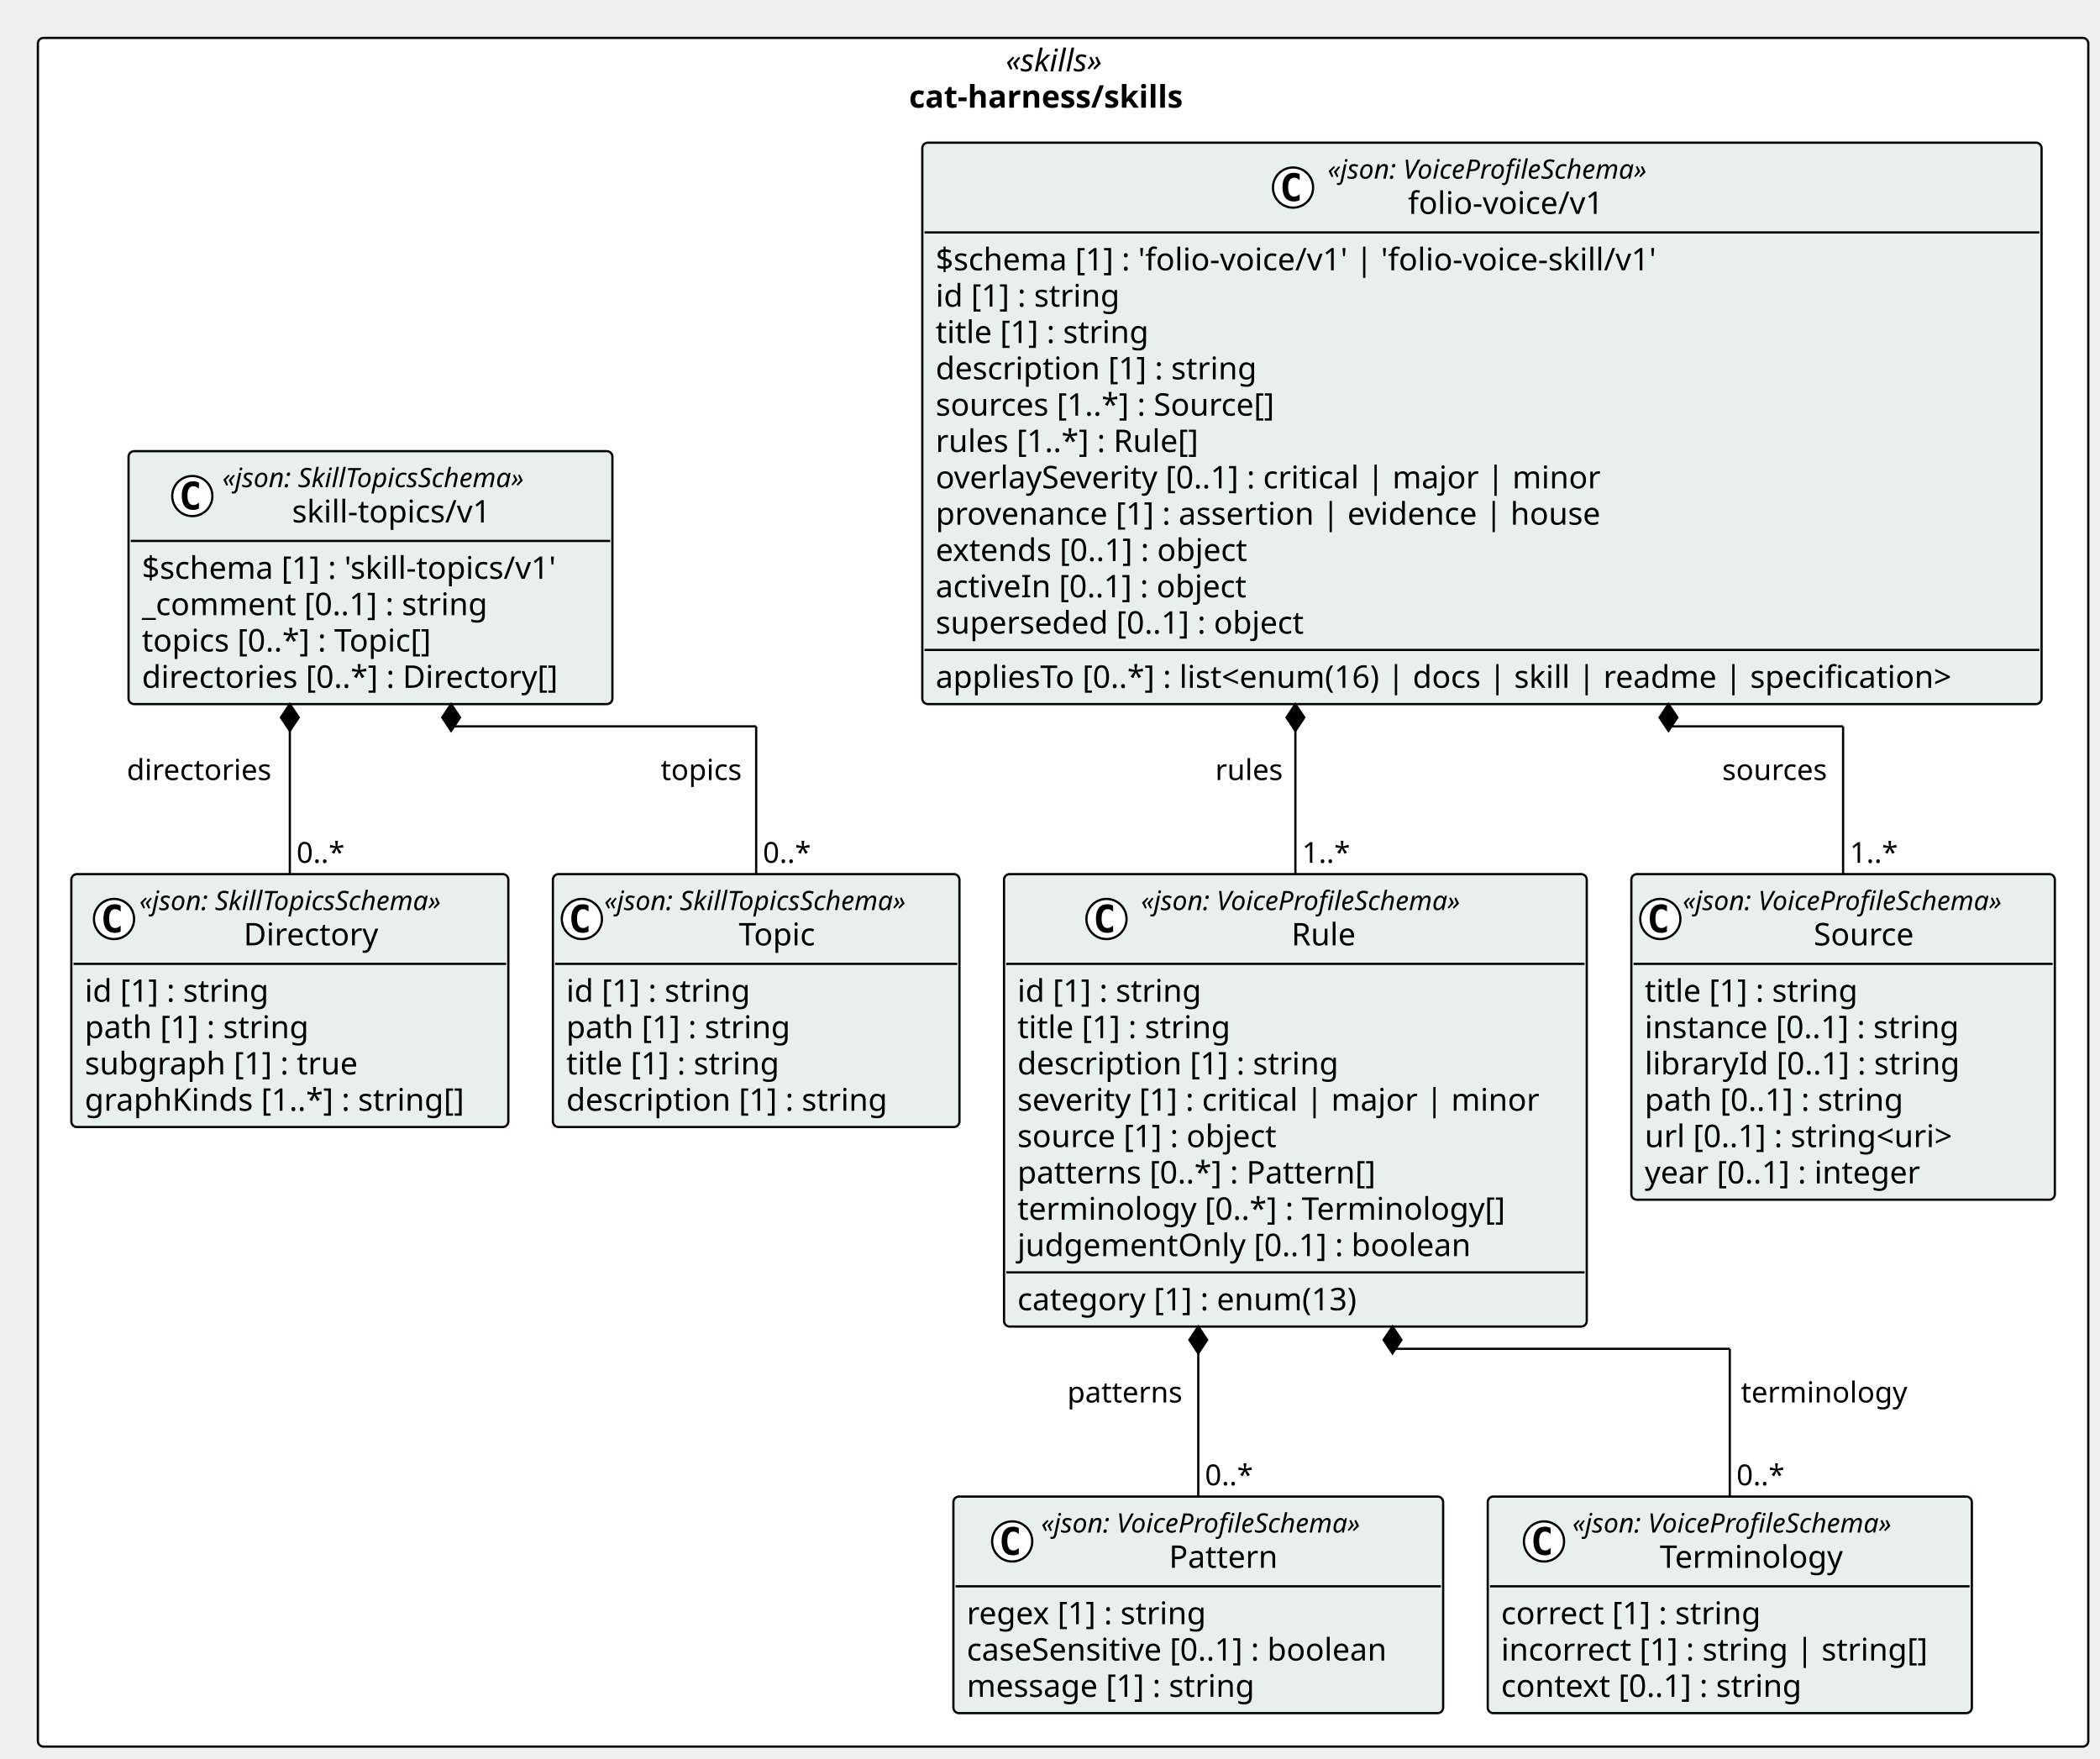
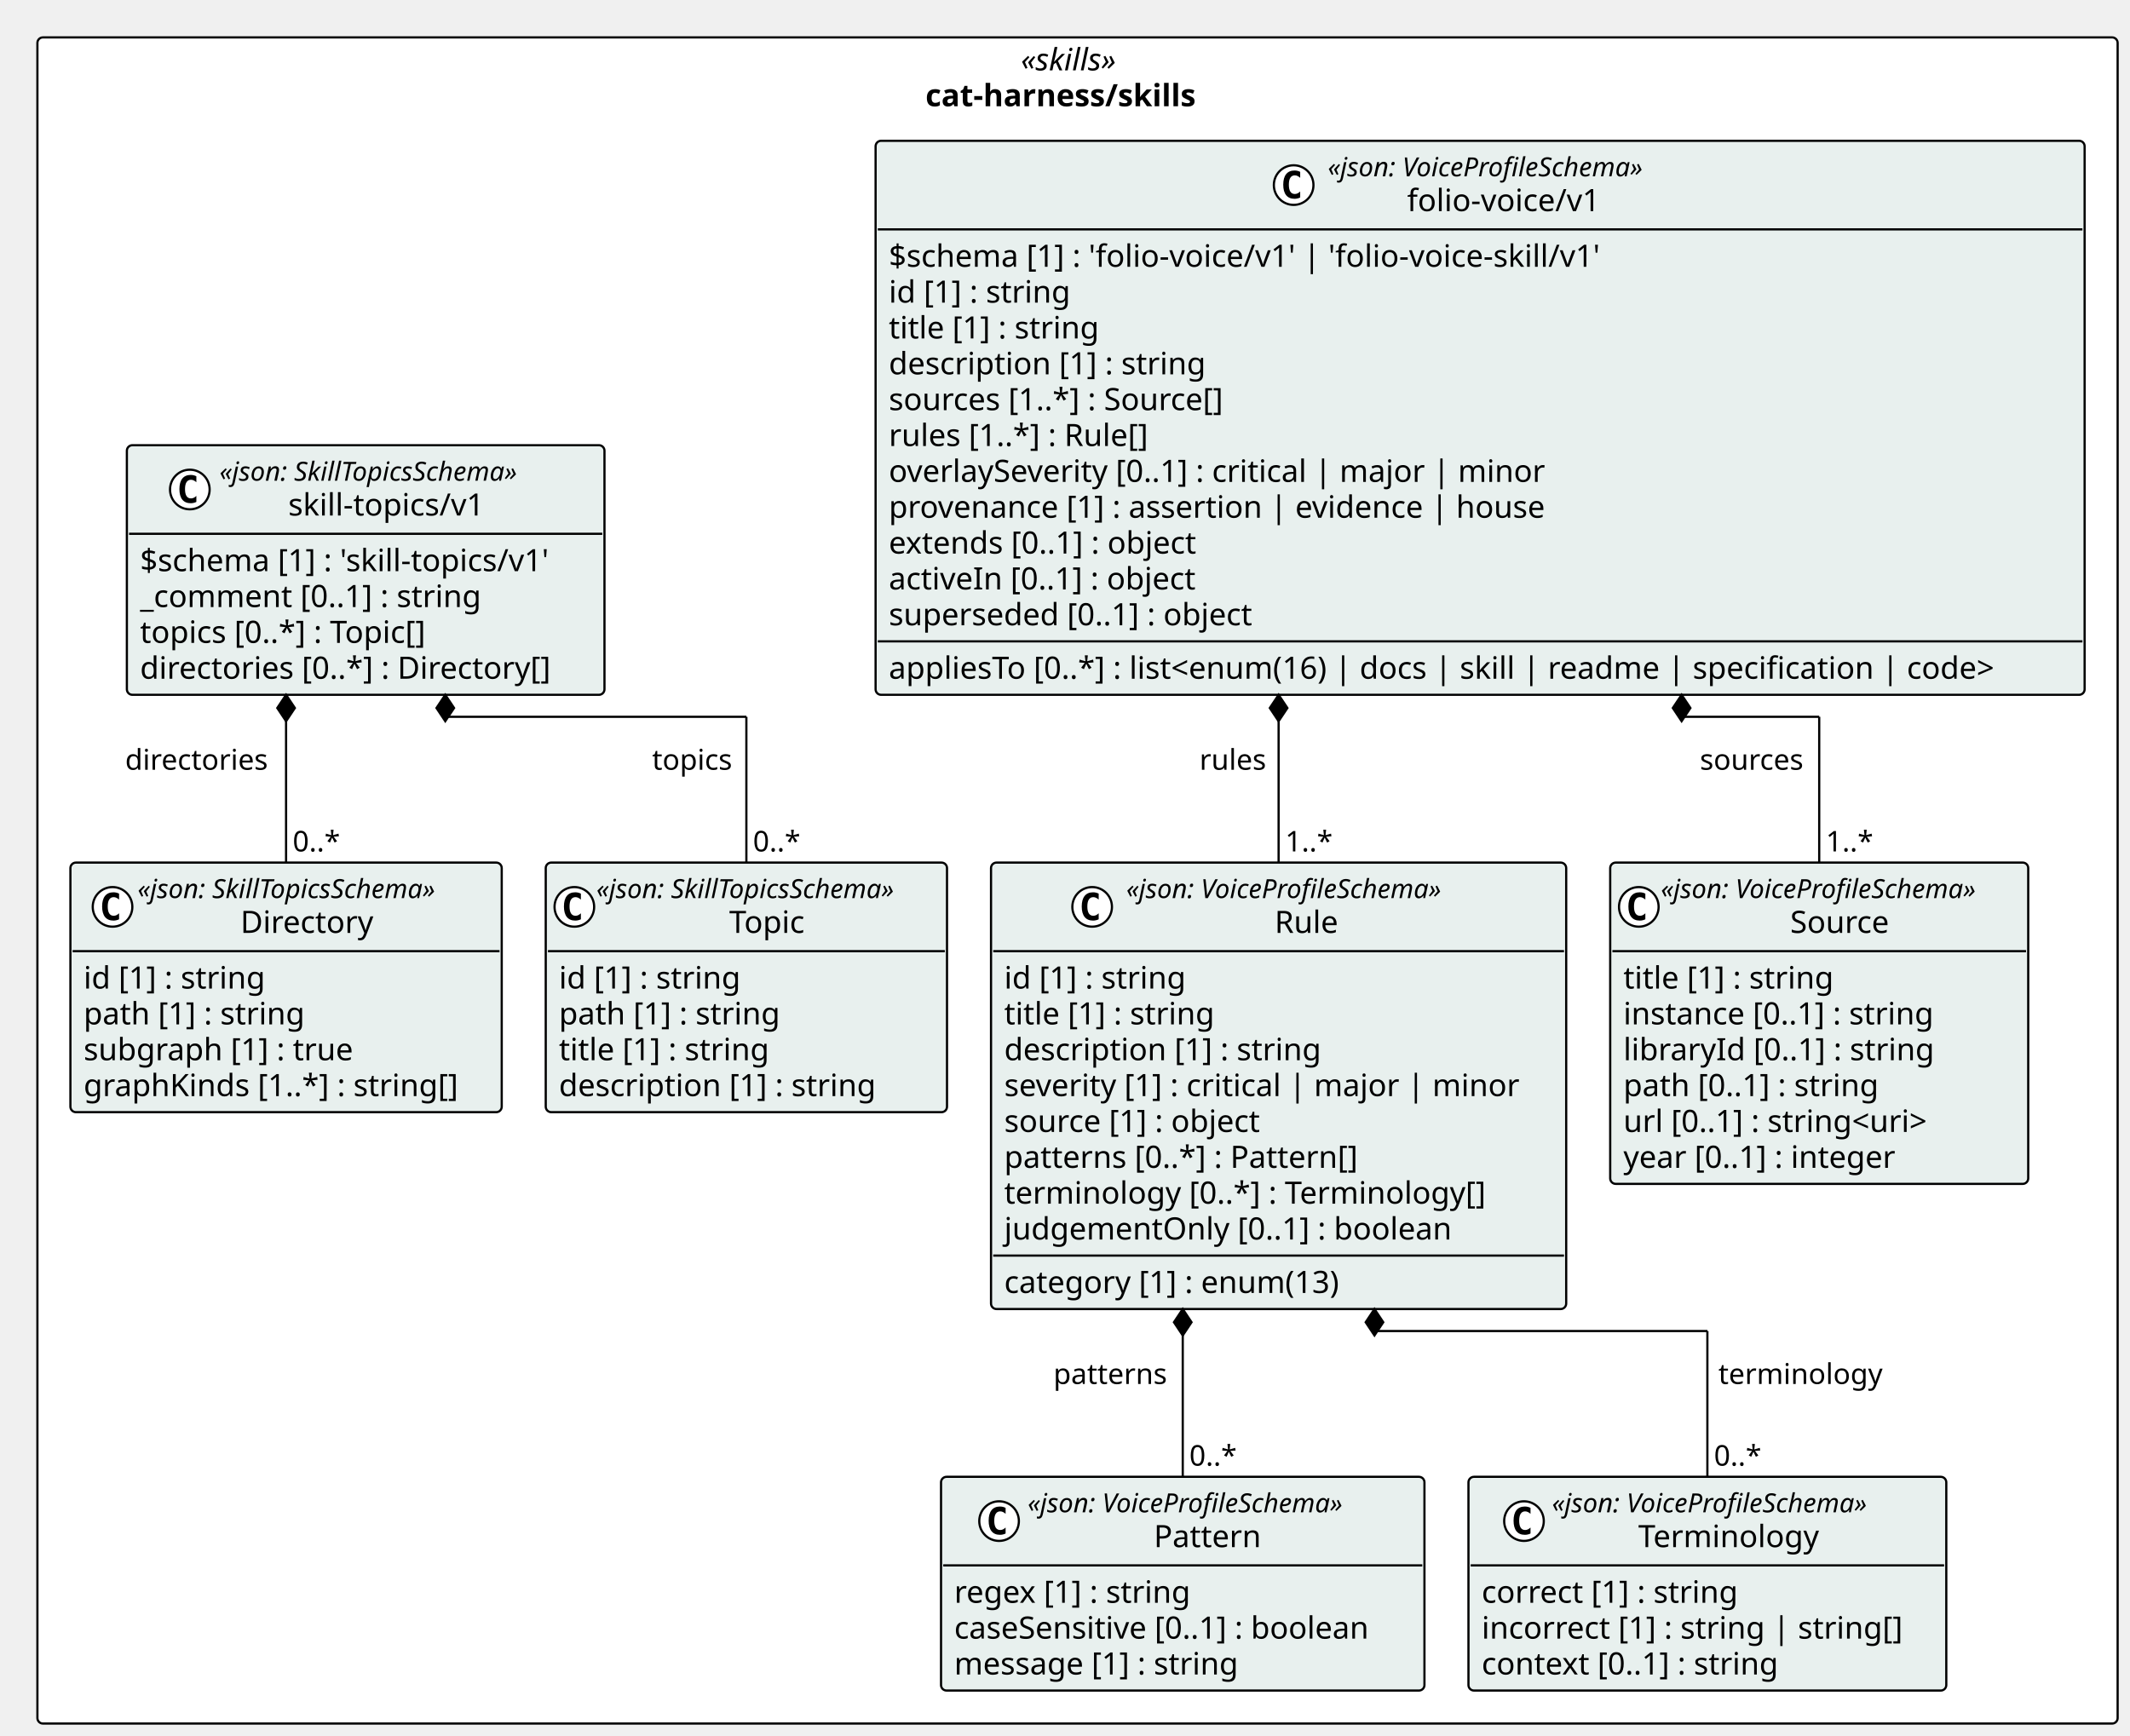
- <svg xmlns="http://www.w3.org/2000/svg" contentStyleType="text/css" height="789px" preserveAspectRatio="none" style="width:942px;height:789px;background:#FFFFFF;" version="1.1" viewBox="0 0 942 789" width="942px" zoomAndPan="magnify">
+ <svg xmlns="http://www.w3.org/2000/svg" contentStyleType="text/css" height="789px" preserveAspectRatio="none" style="width:968px;height:789px;background:#FFFFFF;" version="1.1" viewBox="0 0 968 789" width="968px" zoomAndPan="magnify">
  <defs />
  <g>
-     <rect fill="#FFFFFF" height="766.453" rx="2.5" ry="2.5" style="stroke:#000000;stroke-width:1.0;" width="919.746" x="17" y="17" />
-     <text fill="#000000" font-family="Verdana" font-size="14" font-style="italic" lengthAdjust="spacing" textLength="51.495" x="451.125" y="31.995">«skills»</text>
-     <text fill="#000000" font-family="Verdana" font-size="14" font-weight="bold" lengthAdjust="spacing" textLength="138.182" x="407.782" y="48.292">cat-harness/skills</text>
+     <rect fill="#FFFFFF" height="766.453" rx="2.5" ry="2.5" style="stroke:#000000;stroke-width:1.0;" width="945.379" x="17" y="17" />
+     <text fill="#000000" font-family="Verdana" font-size="14" font-style="italic" lengthAdjust="spacing" textLength="51.495" x="463.942" y="31.995">«skills»</text>
+     <text fill="#000000" font-family="Verdana" font-size="14" font-weight="bold" lengthAdjust="spacing" textLength="138.182" x="420.599" y="48.292">cat-harness/skills</text>
    <g id="elem_cat_harness_skills_folio_voice_v1_Source">
      <rect codeLine="11" fill="#E8F0EE" height="146.047" id="cat_harness_skills_folio_voice_v1_Source" rx="2.5" ry="2.5" style="stroke:#000000;stroke-width:1.0;" width="189.973" x="731.773" y="392.094" />
      <ellipse cx="744.773" cy="412.227" fill="#FFFFFF" rx="9" ry="9" style="stroke:#000000;stroke-width:1.0;" />
      <path d="M747.742,417.867 Q747.164,418.164 746.523,418.305 Q745.883,418.461 745.18,418.461 Q742.68,418.461 741.352,416.82 Q740.039,415.164 740.039,412.039 Q740.039,408.914 741.352,407.258 Q742.68,405.602 745.18,405.602 Q745.883,405.602 746.523,405.758 Q747.18,405.914 747.742,406.211 L747.742,408.93 Q747.117,408.352 746.523,408.086 Q745.93,407.805 745.305,407.805 Q743.961,407.805 743.273,408.883 Q742.586,409.945 742.586,412.039 Q742.586,414.133 743.273,415.211 Q743.961,416.273 745.305,416.273 Q745.93,416.273 746.523,416.008 Q747.117,415.727 747.742,415.148 L747.742,417.867 Z " fill="#000000" />
      <text fill="#000000" font-family="Verdana" font-size="12" font-style="italic" lengthAdjust="spacing" textLength="165.973" x="754.773" y="408.232">«json: VoiceProfileSchema»</text>
      <text fill="#000000" font-family="Verdana" font-size="14" lengthAdjust="spacing" textLength="48.392" x="813.564" y="424.058">Source</text>
      <line style="stroke:#000000;stroke-width:1.0;" x1="732.773" x2="920.746" y1="432.359" y2="432.359" />
      <text fill="#000000" font-family="Verdana" font-size="14" lengthAdjust="spacing" textLength="105.458" x="737.773" y="449.354">title [1] : string</text>
      <text fill="#000000" font-family="Verdana" font-size="14" lengthAdjust="spacing" textLength="155.203" x="737.773" y="465.651">instance [0..1] : string</text>
      <text fill="#000000" font-family="Verdana" font-size="14" lengthAdjust="spacing" textLength="153.952" x="737.773" y="481.948">libraryId [0..1] : string</text>
      <text fill="#000000" font-family="Verdana" font-size="14" lengthAdjust="spacing" textLength="127.723" x="737.773" y="498.245">path [0..1] : string</text>
      <text fill="#000000" font-family="Verdana" font-size="14" lengthAdjust="spacing" textLength="156.393" x="737.773" y="514.542">url [0..1] : string&lt;uri&gt;</text>
      <text fill="#000000" font-family="Verdana" font-size="14" lengthAdjust="spacing" textLength="137.06" x="737.773" y="530.839">year [0..1] : integer</text>
    </g>
    <g id="elem_cat_harness_skills_folio_voice_v1_Pattern">
      <rect codeLine="19" fill="#E8F0EE" height="97.156" id="cat_harness_skills_folio_voice_v1_Pattern" rx="2.5" ry="2.5" style="stroke:#000000;stroke-width:1.0;" width="219.696" x="427.662" y="671.297" />
      <ellipse cx="454.037" cy="691.43" fill="#FFFFFF" rx="9" ry="9" style="stroke:#000000;stroke-width:1.0;" />
      <path d="M457.006,697.07 Q456.428,697.367 455.787,697.508 Q455.147,697.664 454.443,697.664 Q451.943,697.664 450.615,696.023 Q449.303,694.367 449.303,691.242 Q449.303,688.117 450.615,686.461 Q451.943,684.805 454.443,684.805 Q455.147,684.805 455.787,684.961 Q456.443,685.117 457.006,685.414 L457.006,688.133 Q456.381,687.555 455.787,687.289 Q455.193,687.008 454.568,687.008 Q453.225,687.008 452.537,688.086 Q451.85,689.148 451.85,691.242 Q451.85,693.336 452.537,694.414 Q453.225,695.477 454.568,695.477 Q455.193,695.477 455.787,695.211 Q456.381,694.93 457.006,694.352 L457.006,697.07 Z " fill="#000000" />
      <text fill="#000000" font-family="Verdana" font-size="12" font-style="italic" lengthAdjust="spacing" textLength="165.973" x="467.01" y="687.436">«json: VoiceProfileSchema»</text>
      <text fill="#000000" font-family="Verdana" font-size="14" lengthAdjust="spacing" textLength="51.242" x="524.375" y="703.261">Pattern</text>
      <line style="stroke:#000000;stroke-width:1.0;" x1="428.662" x2="646.358" y1="711.562" y2="711.562" />
      <text fill="#000000" font-family="Verdana" font-size="14" lengthAdjust="spacing" textLength="118.241" x="433.662" y="728.558">regex [1] : string</text>
      <text fill="#000000" font-family="Verdana" font-size="14" lengthAdjust="spacing" textLength="207.696" x="433.662" y="744.855">caseSensitive [0..1] : boolean</text>
      <text fill="#000000" font-family="Verdana" font-size="14" lengthAdjust="spacing" textLength="141.005" x="433.662" y="761.151">message [1] : string</text>
    </g>
    <g id="elem_cat_harness_skills_folio_voice_v1_Terminology">
      <rect codeLine="24" fill="#E8F0EE" height="97.156" id="cat_harness_skills_folio_voice_v1_Terminology" rx="2.5" ry="2.5" style="stroke:#000000;stroke-width:1.0;" width="217.153" x="667.358" y="671.297" />
      <ellipse cx="692.589" cy="691.43" fill="#FFFFFF" rx="9" ry="9" style="stroke:#000000;stroke-width:1.0;" />
      <path d="M695.558,697.07 Q694.98,697.367 694.339,697.508 Q693.699,697.664 692.995,697.664 Q690.495,697.664 689.167,696.023 Q687.855,694.367 687.855,691.242 Q687.855,688.117 689.167,686.461 Q690.495,684.805 692.995,684.805 Q693.699,684.805 694.339,684.961 Q694.995,685.117 695.558,685.414 L695.558,688.133 Q694.933,687.555 694.339,687.289 Q693.745,687.008 693.12,687.008 Q691.777,687.008 691.089,688.086 Q690.402,689.148 690.402,691.242 Q690.402,693.336 691.089,694.414 Q691.777,695.477 693.12,695.477 Q693.745,695.477 694.339,695.211 Q694.933,694.93 695.558,694.352 L695.558,697.07 Z " fill="#000000" />
      <text fill="#000000" font-family="Verdana" font-size="12" font-style="italic" lengthAdjust="spacing" textLength="165.973" x="705.307" y="687.436">«json: VoiceProfileSchema»</text>
      <text fill="#000000" font-family="Verdana" font-size="14" lengthAdjust="spacing" textLength="87.514" x="744.537" y="703.261">Terminology</text>
      <line style="stroke:#000000;stroke-width:1.0;" x1="668.358" x2="883.511" y1="711.562" y2="711.562" />
      <text fill="#000000" font-family="Verdana" font-size="14" lengthAdjust="spacing" textLength="127.661" x="673.358" y="728.558">correct [1] : string</text>
      <text fill="#000000" font-family="Verdana" font-size="14" lengthAdjust="spacing" textLength="205.153" x="673.358" y="744.855">incorrect [1] : string | string[]</text>
      <text fill="#000000" font-family="Verdana" font-size="14" lengthAdjust="spacing" textLength="148.907" x="673.358" y="761.151">context [0..1] : string</text>
    </g>
    <g id="elem_cat_harness_skills_folio_voice_v1_Rule">
      <rect codeLine="29" fill="#E8F0EE" height="202.938" id="cat_harness_skills_folio_voice_v1_Rule" rx="2.5" ry="2.5" style="stroke:#000000;stroke-width:1.0;" width="261.396" x="450.378" y="392.094" />
      <ellipse cx="496.339" cy="412.227" fill="#FFFFFF" rx="9" ry="9" style="stroke:#000000;stroke-width:1.0;" />
      <path d="M499.308,417.867 Q498.73,418.164 498.089,418.305 Q497.449,418.461 496.746,418.461 Q494.246,418.461 492.918,416.82 Q491.605,415.164 491.605,412.039 Q491.605,408.914 492.918,407.258 Q494.246,405.602 496.746,405.602 Q497.449,405.602 498.089,405.758 Q498.746,405.914 499.308,406.211 L499.308,408.93 Q498.683,408.352 498.089,408.086 Q497.496,407.805 496.871,407.805 Q495.527,407.805 494.839,408.883 Q494.152,409.945 494.152,412.039 Q494.152,414.133 494.839,415.211 Q495.527,416.273 496.871,416.273 Q497.496,416.273 498.089,416.008 Q498.683,415.727 499.308,415.148 L499.308,417.867 Z " fill="#000000" />
      <text fill="#000000" font-family="Verdana" font-size="12" font-style="italic" lengthAdjust="spacing" textLength="165.973" x="511.839" y="408.232">«json: VoiceProfileSchema»</text>
      <text fill="#000000" font-family="Verdana" font-size="14" lengthAdjust="spacing" textLength="31.104" x="579.274" y="424.058">Rule</text>
      <line style="stroke:#000000;stroke-width:1.0;" x1="451.378" x2="710.773" y1="432.359" y2="432.359" />
      <text fill="#000000" font-family="Verdana" font-size="14" lengthAdjust="spacing" textLength="90.863" x="456.378" y="449.354">id [1] : string</text>
      <text fill="#000000" font-family="Verdana" font-size="14" lengthAdjust="spacing" textLength="105.458" x="456.378" y="465.651">title [1] : string</text>
      <text fill="#000000" font-family="Verdana" font-size="14" lengthAdjust="spacing" textLength="155.928" x="456.378" y="481.948">description [1] : string</text>
      <text fill="#000000" font-family="Verdana" font-size="14" lengthAdjust="spacing" textLength="249.395" x="456.378" y="498.245">severity [1] : critical | major | minor</text>
      <text fill="#000000" font-family="Verdana" font-size="14" lengthAdjust="spacing" textLength="127.839" x="456.378" y="514.542">source [1] : object</text>
      <text fill="#000000" font-family="Verdana" font-size="14" lengthAdjust="spacing" textLength="174.945" x="456.378" y="530.839">patterns [0..*] : Pattern[]</text>
      <text fill="#000000" font-family="Verdana" font-size="14" lengthAdjust="spacing" textLength="236.688" x="456.378" y="547.136">terminology [0..*] : Terminology[]</text>
      <text fill="#000000" font-family="Verdana" font-size="14" lengthAdjust="spacing" textLength="219.509" x="456.378" y="563.433">judgementOnly [0..1] : boolean</text>
      <line style="stroke:#000000;stroke-width:1.0;" x1="451.378" x2="710.773" y1="570.734" y2="570.734" />
      <text fill="#000000" font-family="Verdana" font-size="14" lengthAdjust="spacing" textLength="168.506" x="456.378" y="587.73">category [1] : enum(13)</text>
    </g>
    <g id="elem_cat_harness_skills_folio_voice_v1_folio_voice_v1">
-       <rect codeLine="40" fill="#E8F0EE" height="251.828" id="cat_harness_skills_folio_voice_v1_folio_voice_v1" rx="2.5" ry="2.5" style="stroke:#000000;stroke-width:1.0;" width="502.075" x="413.717" y="64" />
-       <ellipse cx="580.019" cy="84.133" fill="#FFFFFF" rx="9" ry="9" style="stroke:#000000;stroke-width:1.0;" />
-       <path d="M582.987,89.773 Q582.409,90.07 581.769,90.211 Q581.128,90.367 580.425,90.367 Q577.925,90.367 576.597,88.727 Q575.284,87.07 575.284,83.945 Q575.284,80.82 576.597,79.164 Q577.925,77.508 580.425,77.508 Q581.128,77.508 581.769,77.664 Q582.425,77.82 582.987,78.117 L582.987,80.836 Q582.362,80.258 581.769,79.992 Q581.175,79.711 580.55,79.711 Q579.206,79.711 578.519,80.789 Q577.831,81.852 577.831,83.945 Q577.831,86.039 578.519,87.117 Q579.206,88.18 580.55,88.18 Q581.175,88.18 581.769,87.914 Q582.362,87.633 582.987,87.055 L582.987,89.773 Z " fill="#000000" />
-       <text fill="#000000" font-family="Verdana" font-size="12" font-style="italic" lengthAdjust="spacing" textLength="165.973" x="595.519" y="80.139">«json: VoiceProfileSchema»</text>
-       <text fill="#000000" font-family="Verdana" font-size="14" lengthAdjust="spacing" textLength="93.851" x="631.58" y="95.964">folio-voice/v1</text>
-       <line style="stroke:#000000;stroke-width:1.0;" x1="414.717" x2="914.793" y1="104.266" y2="104.266" />
-       <text fill="#000000" font-family="Verdana" font-size="14" lengthAdjust="spacing" textLength="350.335" x="419.717" y="121.261">$schema [1] : 'folio-voice/v1' | 'folio-voice-skill/v1'</text>
-       <text fill="#000000" font-family="Verdana" font-size="14" lengthAdjust="spacing" textLength="90.863" x="419.717" y="137.558">id [1] : string</text>
-       <text fill="#000000" font-family="Verdana" font-size="14" lengthAdjust="spacing" textLength="105.458" x="419.717" y="153.855">title [1] : string</text>
-       <text fill="#000000" font-family="Verdana" font-size="14" lengthAdjust="spacing" textLength="155.928" x="419.717" y="170.151">description [1] : string</text>
-       <text fill="#000000" font-family="Verdana" font-size="14" lengthAdjust="spacing" textLength="167.207" x="419.717" y="186.448">sources [1..*] : Source[]</text>
-       <text fill="#000000" font-family="Verdana" font-size="14" lengthAdjust="spacing" textLength="130.252" x="419.717" y="202.745">rules [1..*] : Rule[]</text>
-       <text fill="#000000" font-family="Verdana" font-size="14" lengthAdjust="spacing" textLength="320.769" x="419.717" y="219.042">overlaySeverity [0..1] : critical | major | minor</text>
-       <text fill="#000000" font-family="Verdana" font-size="14" lengthAdjust="spacing" textLength="317.919" x="419.717" y="235.339">provenance [1] : assertion | evidence | house</text>
-       <text fill="#000000" font-family="Verdana" font-size="14" lengthAdjust="spacing" textLength="154.902" x="419.717" y="251.636">extends [0..1] : object</text>
-       <text fill="#000000" font-family="Verdana" font-size="14" lengthAdjust="spacing" textLength="154.403" x="419.717" y="267.933">activeIn [0..1] : object</text>
-       <text fill="#000000" font-family="Verdana" font-size="14" lengthAdjust="spacing" textLength="180.565" x="419.717" y="284.229">superseded [0..1] : object</text>
-       <line style="stroke:#000000;stroke-width:1.0;" x1="414.717" x2="914.793" y1="291.531" y2="291.531" />
-       <text fill="#000000" font-family="Verdana" font-size="14" lengthAdjust="spacing" textLength="490.075" x="419.717" y="308.526">appliesTo [0..*] : list&lt;enum(16) | docs | skill | readme | specification&gt;</text>
+       <rect codeLine="40" fill="#E8F0EE" height="251.828" id="cat_harness_skills_folio_voice_v1_folio_voice_v1" rx="2.5" ry="2.5" style="stroke:#000000;stroke-width:1.0;" width="549.455" x="397.924" y="64" />
+       <ellipse cx="587.915" cy="84.133" fill="#FFFFFF" rx="9" ry="9" style="stroke:#000000;stroke-width:1.0;" />
+       <path d="M590.884,89.773 Q590.306,90.07 589.665,90.211 Q589.025,90.367 588.322,90.367 Q585.822,90.367 584.493,88.727 Q583.181,87.07 583.181,83.945 Q583.181,80.82 584.493,79.164 Q585.822,77.508 588.322,77.508 Q589.025,77.508 589.665,77.664 Q590.322,77.82 590.884,78.117 L590.884,80.836 Q590.259,80.258 589.665,79.992 Q589.072,79.711 588.447,79.711 Q587.103,79.711 586.415,80.789 Q585.728,81.852 585.728,83.945 Q585.728,86.039 586.415,87.117 Q587.103,88.18 588.447,88.18 Q589.072,88.18 589.665,87.914 Q590.259,87.633 590.884,87.055 L590.884,89.773 Z " fill="#000000" />
+       <text fill="#000000" font-family="Verdana" font-size="12" font-style="italic" lengthAdjust="spacing" textLength="165.973" x="603.415" y="80.139">«json: VoiceProfileSchema»</text>
+       <text fill="#000000" font-family="Verdana" font-size="14" lengthAdjust="spacing" textLength="93.851" x="639.476" y="95.964">folio-voice/v1</text>
+       <line style="stroke:#000000;stroke-width:1.0;" x1="398.924" x2="946.379" y1="104.266" y2="104.266" />
+       <text fill="#000000" font-family="Verdana" font-size="14" lengthAdjust="spacing" textLength="350.335" x="403.924" y="121.261">$schema [1] : 'folio-voice/v1' | 'folio-voice-skill/v1'</text>
+       <text fill="#000000" font-family="Verdana" font-size="14" lengthAdjust="spacing" textLength="90.863" x="403.924" y="137.558">id [1] : string</text>
+       <text fill="#000000" font-family="Verdana" font-size="14" lengthAdjust="spacing" textLength="105.458" x="403.924" y="153.855">title [1] : string</text>
+       <text fill="#000000" font-family="Verdana" font-size="14" lengthAdjust="spacing" textLength="155.928" x="403.924" y="170.151">description [1] : string</text>
+       <text fill="#000000" font-family="Verdana" font-size="14" lengthAdjust="spacing" textLength="167.207" x="403.924" y="186.448">sources [1..*] : Source[]</text>
+       <text fill="#000000" font-family="Verdana" font-size="14" lengthAdjust="spacing" textLength="130.252" x="403.924" y="202.745">rules [1..*] : Rule[]</text>
+       <text fill="#000000" font-family="Verdana" font-size="14" lengthAdjust="spacing" textLength="320.769" x="403.924" y="219.042">overlaySeverity [0..1] : critical | major | minor</text>
+       <text fill="#000000" font-family="Verdana" font-size="14" lengthAdjust="spacing" textLength="317.919" x="403.924" y="235.339">provenance [1] : assertion | evidence | house</text>
+       <text fill="#000000" font-family="Verdana" font-size="14" lengthAdjust="spacing" textLength="154.902" x="403.924" y="251.636">extends [0..1] : object</text>
+       <text fill="#000000" font-family="Verdana" font-size="14" lengthAdjust="spacing" textLength="154.403" x="403.924" y="267.933">activeIn [0..1] : object</text>
+       <text fill="#000000" font-family="Verdana" font-size="14" lengthAdjust="spacing" textLength="180.565" x="403.924" y="284.229">superseded [0..1] : object</text>
+       <line style="stroke:#000000;stroke-width:1.0;" x1="398.924" x2="946.379" y1="291.531" y2="291.531" />
+       <text fill="#000000" font-family="Verdana" font-size="14" lengthAdjust="spacing" textLength="537.455" x="403.924" y="308.526">appliesTo [0..*] : list&lt;enum(16) | docs | skill | readme | specification | code&gt;</text>
    </g>
    <g id="elem_cat_harness_skills_skill_topics_v1_Topic">
      <rect codeLine="54" fill="#E8F0EE" height="113.453" id="cat_harness_skills_skill_topics_v1_Topic" rx="2.5" ry="2.5" style="stroke:#000000;stroke-width:1.0;" width="182.361" x="248.017" y="392.094" />
      <ellipse cx="261.017" cy="412.227" fill="#FFFFFF" rx="9" ry="9" style="stroke:#000000;stroke-width:1.0;" />
      <path d="M263.985,417.867 Q263.407,418.164 262.767,418.305 Q262.126,418.461 261.423,418.461 Q258.923,418.461 257.595,416.82 Q256.282,415.164 256.282,412.039 Q256.282,408.914 257.595,407.258 Q258.923,405.602 261.423,405.602 Q262.126,405.602 262.767,405.758 Q263.423,405.914 263.985,406.211 L263.985,408.93 Q263.36,408.352 262.767,408.086 Q262.173,407.805 261.548,407.805 Q260.204,407.805 259.517,408.883 Q258.829,409.945 258.829,412.039 Q258.829,414.133 259.517,415.211 Q260.204,416.273 261.548,416.273 Q262.173,416.273 262.767,416.008 Q263.36,415.727 263.985,415.148 L263.985,417.867 Z " fill="#000000" />
      <text fill="#000000" font-family="Verdana" font-size="12" font-style="italic" lengthAdjust="spacing" textLength="158.361" x="271.017" y="408.232">«json: SkillTopicsSchema»</text>
      <text fill="#000000" font-family="Verdana" font-size="14" lengthAdjust="spacing" textLength="37.591" x="331.402" y="424.058">Topic</text>
      <line style="stroke:#000000;stroke-width:1.0;" x1="249.017" x2="429.378" y1="432.359" y2="432.359" />
      <text fill="#000000" font-family="Verdana" font-size="14" lengthAdjust="spacing" textLength="90.863" x="254.017" y="449.354">id [1] : string</text>
      <text fill="#000000" font-family="Verdana" font-size="14" lengthAdjust="spacing" textLength="109.915" x="254.017" y="465.651">path [1] : string</text>
      <text fill="#000000" font-family="Verdana" font-size="14" lengthAdjust="spacing" textLength="105.458" x="254.017" y="481.948">title [1] : string</text>
      <text fill="#000000" font-family="Verdana" font-size="14" lengthAdjust="spacing" textLength="155.928" x="254.017" y="498.245">description [1] : string</text>
    </g>
    <g id="elem_cat_harness_skills_skill_topics_v1_Directory">
      <rect codeLine="60" fill="#E8F0EE" height="113.453" id="cat_harness_skills_skill_topics_v1_Directory" rx="2.5" ry="2.5" style="stroke:#000000;stroke-width:1.0;" width="196.017" x="32" y="392.094" />
      <ellipse cx="51.145" cy="412.227" fill="#FFFFFF" rx="9" ry="9" style="stroke:#000000;stroke-width:1.0;" />
      <path d="M54.114,417.867 Q53.535,418.164 52.895,418.305 Q52.254,418.461 51.551,418.461 Q49.051,418.461 47.723,416.82 Q46.41,415.164 46.41,412.039 Q46.41,408.914 47.723,407.258 Q49.051,405.602 51.551,405.602 Q52.254,405.602 52.895,405.758 Q53.551,405.914 54.114,406.211 L54.114,408.93 Q53.489,408.352 52.895,408.086 Q52.301,407.805 51.676,407.805 Q50.332,407.805 49.645,408.883 Q48.957,409.945 48.957,412.039 Q48.957,414.133 49.645,415.211 Q50.332,416.273 51.676,416.273 Q52.301,416.273 52.895,416.008 Q53.489,415.727 54.114,415.148 L54.114,417.867 Z " fill="#000000" />
      <text fill="#000000" font-family="Verdana" font-size="12" font-style="italic" lengthAdjust="spacing" textLength="158.361" x="62.51" y="408.232">«json: SkillTopicsSchema»</text>
      <text fill="#000000" font-family="Verdana" font-size="14" lengthAdjust="spacing" textLength="64.832" x="109.275" y="424.058">Directory</text>
      <line style="stroke:#000000;stroke-width:1.0;" x1="33" x2="227.017" y1="432.359" y2="432.359" />
      <text fill="#000000" font-family="Verdana" font-size="14" lengthAdjust="spacing" textLength="90.863" x="38" y="449.354">id [1] : string</text>
      <text fill="#000000" font-family="Verdana" font-size="14" lengthAdjust="spacing" textLength="109.915" x="38" y="465.651">path [1] : string</text>
      <text fill="#000000" font-family="Verdana" font-size="14" lengthAdjust="spacing" textLength="132.665" x="38" y="481.948">subgraph [1] : true</text>
      <text fill="#000000" font-family="Verdana" font-size="14" lengthAdjust="spacing" textLength="184.017" x="38" y="498.245">graphKinds [1..*] : string[]</text>
    </g>
    <g id="elem_cat_harness_skills_skill_topics_v1_skill_topics_v1">
      <rect codeLine="66" fill="#E8F0EE" height="113.453" id="cat_harness_skills_skill_topics_v1_skill_topics_v1" rx="2.5" ry="2.5" style="stroke:#000000;stroke-width:1.0;" width="217.051" x="57.658" y="202.375" />
      <ellipse cx="86.268" cy="222.508" fill="#FFFFFF" rx="9" ry="9" style="stroke:#000000;stroke-width:1.0;" />
      <path d="M89.237,228.148 Q88.659,228.445 88.018,228.586 Q87.378,228.742 86.674,228.742 Q84.174,228.742 82.846,227.102 Q81.534,225.445 81.534,222.32 Q81.534,219.195 82.846,217.539 Q84.174,215.883 86.674,215.883 Q87.378,215.883 88.018,216.039 Q88.674,216.195 89.237,216.492 L89.237,219.211 Q88.612,218.633 88.018,218.367 Q87.424,218.086 86.799,218.086 Q85.456,218.086 84.768,219.164 Q84.081,220.227 84.081,222.32 Q84.081,224.414 84.768,225.492 Q85.456,226.555 86.799,226.555 Q87.424,226.555 88.018,226.289 Q88.612,226.008 89.237,225.43 L89.237,228.148 Z " fill="#000000" />
      <text fill="#000000" font-family="Verdana" font-size="12" font-style="italic" lengthAdjust="spacing" textLength="158.361" x="99.737" y="218.514">«json: SkillTopicsSchema»</text>
      <text fill="#000000" font-family="Verdana" font-size="14" lengthAdjust="spacing" textLength="95.853" x="130.991" y="234.339">skill-topics/v1</text>
      <line style="stroke:#000000;stroke-width:1.0;" x1="58.658" x2="273.709" y1="242.641" y2="242.641" />
      <text fill="#000000" font-family="Verdana" font-size="14" lengthAdjust="spacing" textLength="205.051" x="63.658" y="259.636">$schema [1] : 'skill-topics/v1'</text>
      <text fill="#000000" font-family="Verdana" font-size="14" lengthAdjust="spacing" textLength="169.408" x="63.658" y="275.933">_comment [0..1] : string</text>
      <text fill="#000000" font-family="Verdana" font-size="14" lengthAdjust="spacing" textLength="144.136" x="63.658" y="292.229">topics [0..*] : Topic[]</text>
      <text fill="#000000" font-family="Verdana" font-size="14" lengthAdjust="spacing" textLength="204.005" x="63.658" y="308.526">directories [0..*] : Directory[]</text>
    </g>
-     <line style="stroke:#000000;stroke-width:1.0;" x1="748.434" x2="748.434" y1="315.828" y2="325.828" />
-     <line style="stroke:#000000;stroke-width:1.0;" x1="748.434" x2="826.76" y1="325.828" y2="325.828" />
+     <line style="stroke:#000000;stroke-width:1.0;" x1="764.227" x2="764.227" y1="315.828" y2="325.828" />
+     <line style="stroke:#000000;stroke-width:1.0;" x1="764.227" x2="826.76" y1="325.828" y2="325.828" />
    <line style="stroke:#000000;stroke-width:1.0;" x1="826.76" x2="826.76" y1="325.828" y2="392.094" />
-     <polygon fill="#000000" points="748.434,315.828,744.434,321.828,748.434,327.828,752.434,321.828,748.434,315.828" style="stroke:#000000;stroke-width:1.0;" />
+     <polygon fill="#000000" points="764.227,315.828,760.227,321.828,764.227,327.828,768.227,321.828,764.227,315.828" style="stroke:#000000;stroke-width:1.0;" />
    <text fill="#000000" font-family="Verdana" font-size="13" lengthAdjust="spacing" textLength="50.229" x="772.531" y="349.895">sources</text>
    <text fill="#000000" font-family="Verdana" font-size="13" lengthAdjust="spacing" textLength="23.036" x="829.76" y="387.028">1..*</text>
    <line style="stroke:#000000;stroke-width:1.0;" x1="537.51" x2="537.51" y1="595.031" y2="671.297" />
    <polygon fill="#000000" points="537.51,595.031,533.51,601.031,537.51,607.031,541.51,601.031,537.51,595.031" style="stroke:#000000;stroke-width:1.0;" />
    <text fill="#000000" font-family="Verdana" font-size="13" lengthAdjust="spacing" textLength="54.768" x="478.742" y="629.098">patterns</text>
    <text fill="#000000" font-family="Verdana" font-size="13" lengthAdjust="spacing" textLength="23.036" x="540.51" y="666.231">0..*</text>
    <line style="stroke:#000000;stroke-width:1.0;" x1="624.642" x2="624.642" y1="595.031" y2="605.031" />
    <line style="stroke:#000000;stroke-width:1.0;" x1="624.642" x2="775.935" y1="605.031" y2="605.031" />
    <line style="stroke:#000000;stroke-width:1.0;" x1="775.935" x2="775.935" y1="605.031" y2="671.297" />
    <polygon fill="#000000" points="624.642,595.031,620.642,601.031,624.642,607.031,628.642,601.031,624.642,595.031" style="stroke:#000000;stroke-width:1.0;" />
    <text fill="#000000" font-family="Verdana" font-size="13" lengthAdjust="spacing" textLength="78.419" x="780.935" y="629.098">terminology</text>
    <text fill="#000000" font-family="Verdana" font-size="13" lengthAdjust="spacing" textLength="23.036" x="778.935" y="666.231">0..*</text>
    <line style="stroke:#000000;stroke-width:1.0;" x1="581.076" x2="581.076" y1="315.828" y2="392.094" />
    <polygon fill="#000000" points="581.076,315.828,577.076,321.828,581.076,327.828,585.076,321.828,581.076,315.828" style="stroke:#000000;stroke-width:1.0;" />
    <text fill="#000000" font-family="Verdana" font-size="13" lengthAdjust="spacing" textLength="31.967" x="545.109" y="349.895">rules</text>
    <text fill="#000000" font-family="Verdana" font-size="13" lengthAdjust="spacing" textLength="23.036" x="584.076" y="387.028">1..*</text>
    <line style="stroke:#000000;stroke-width:1.0;" x1="202.359" x2="202.359" y1="315.828" y2="325.828" />
    <line style="stroke:#000000;stroke-width:1.0;" x1="202.359" x2="339.197" y1="325.828" y2="325.828" />
    <line style="stroke:#000000;stroke-width:1.0;" x1="339.197" x2="339.197" y1="325.828" y2="392.094" />
    <polygon fill="#000000" points="202.359,315.828,198.359,321.828,202.359,327.828,206.359,321.828,202.359,315.828" style="stroke:#000000;stroke-width:1.0;" />
    <text fill="#000000" font-family="Verdana" font-size="13" lengthAdjust="spacing" textLength="38.835" x="296.362" y="349.895">topics</text>
    <text fill="#000000" font-family="Verdana" font-size="13" lengthAdjust="spacing" textLength="23.036" x="342.197" y="387.028">0..*</text>
    <line style="stroke:#000000;stroke-width:1.0;" x1="130.008" x2="130.008" y1="315.828" y2="392.094" />
    <polygon fill="#000000" points="130.008,315.828,126.008,321.828,130.008,327.828,134.008,321.828,130.008,315.828" style="stroke:#000000;stroke-width:1.0;" />
    <text fill="#000000" font-family="Verdana" font-size="13" lengthAdjust="spacing" textLength="69.132" x="56.876" y="349.895">directories</text>
    <text fill="#000000" font-family="Verdana" font-size="13" lengthAdjust="spacing" textLength="23.036" x="133.008" y="387.028">0..*</text>
  </g>
</svg>
